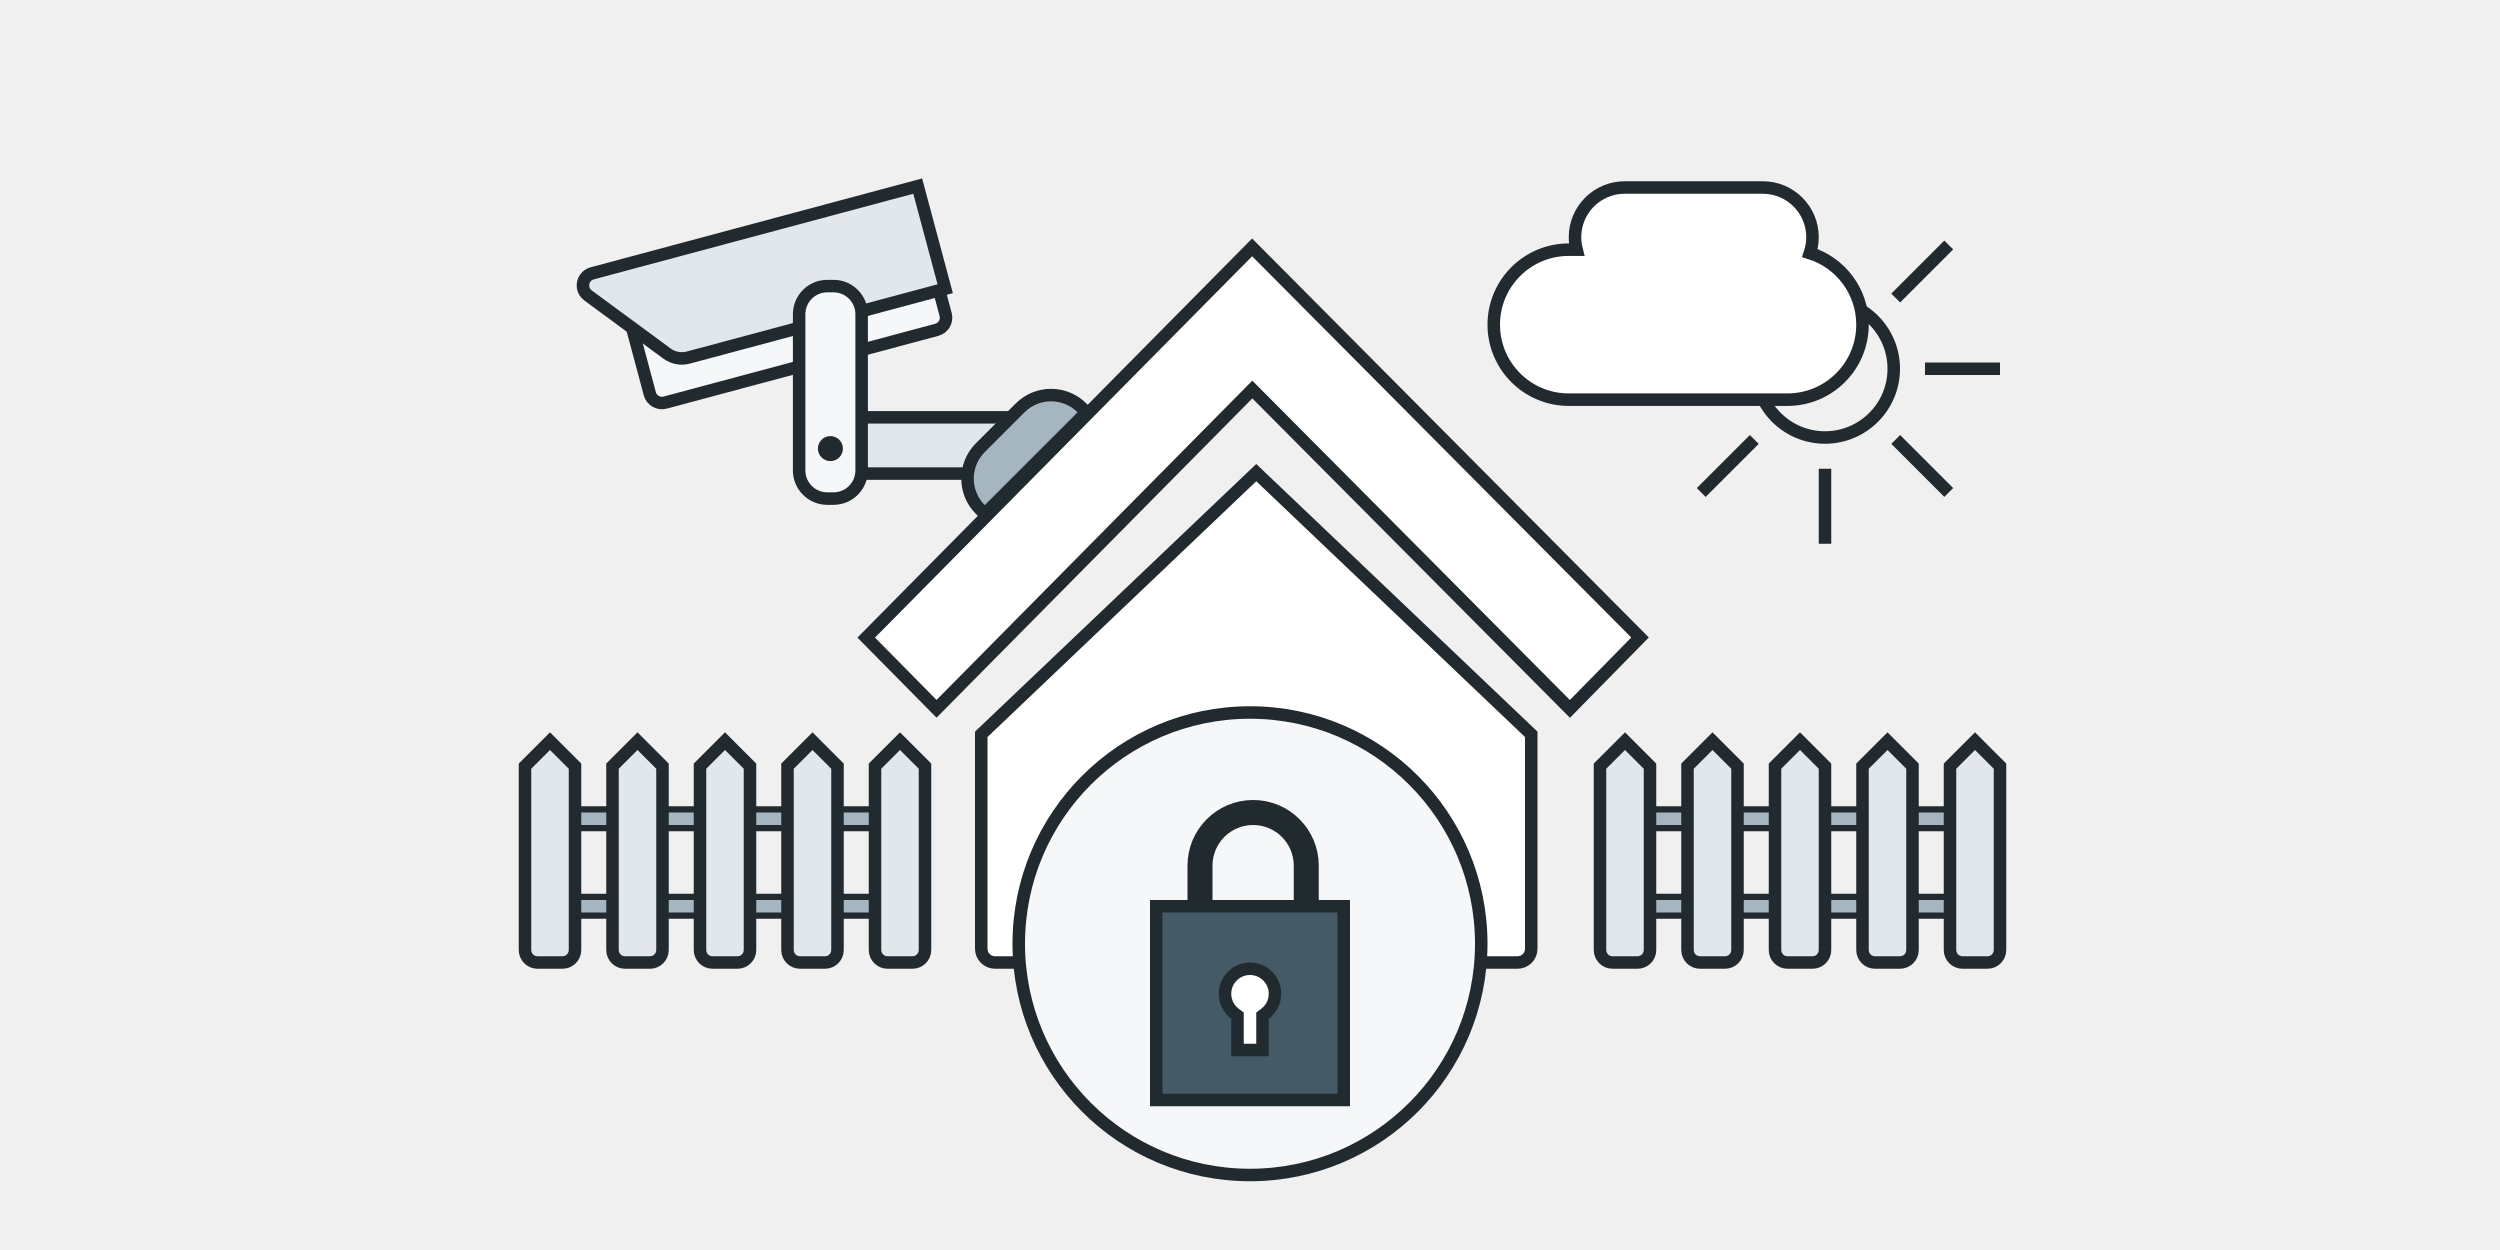
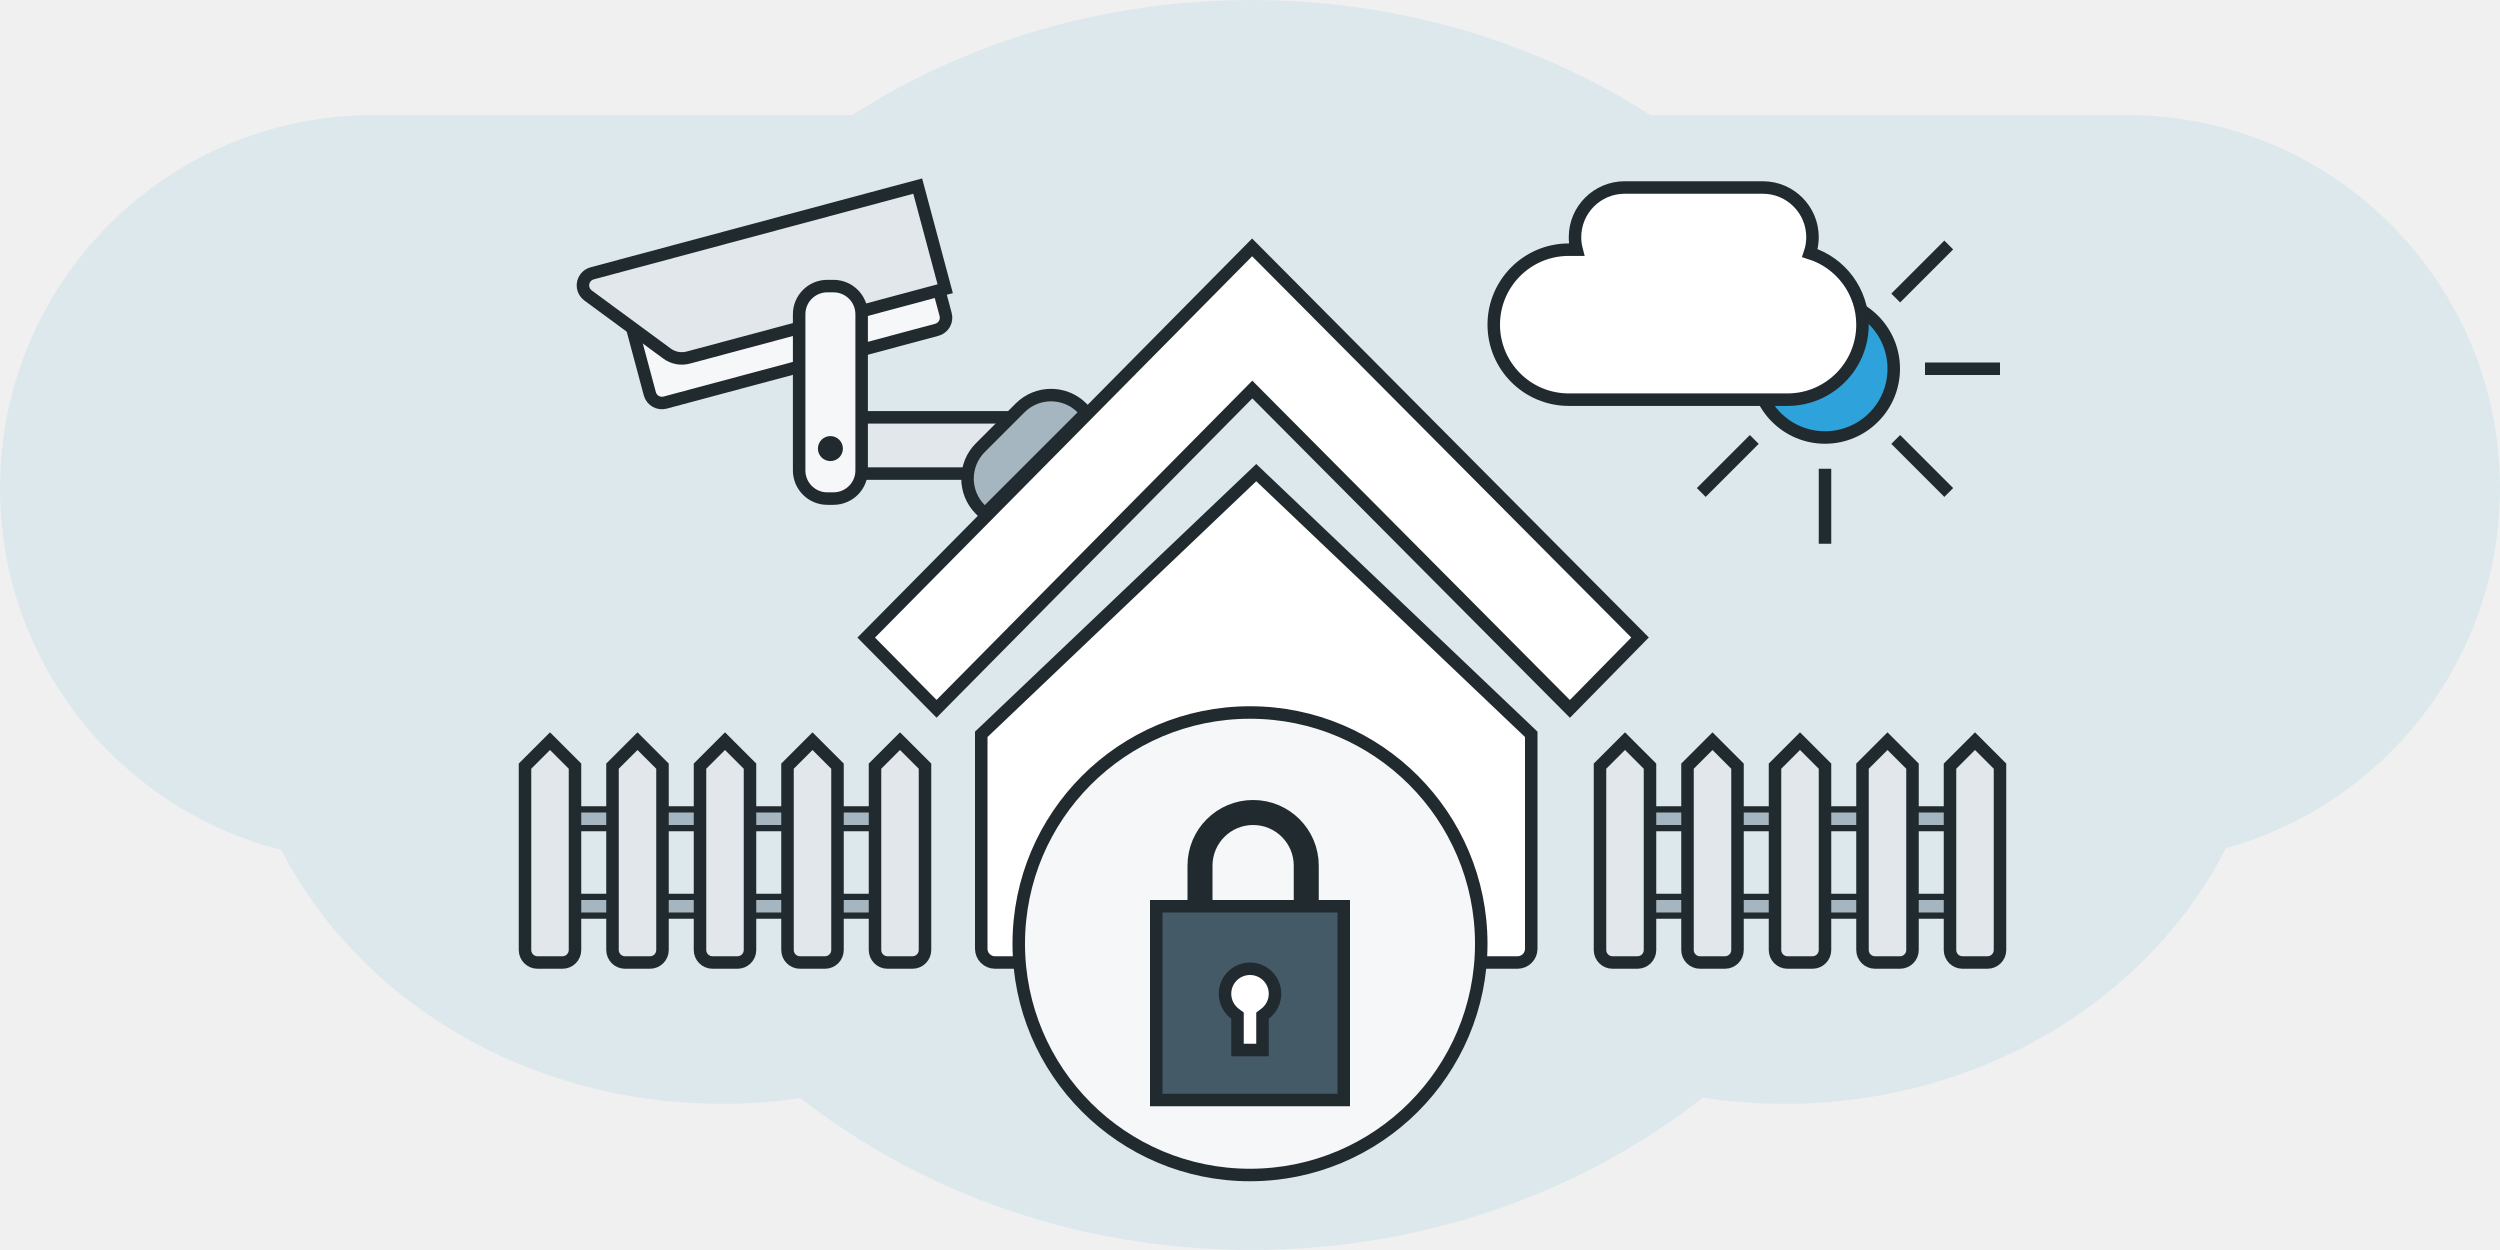
<svg xmlns="http://www.w3.org/2000/svg" width="400px" height="200px" viewBox="0 0 400 200" version="1.1">
  <g id="Cloud/Placeholders/NoAccess" stroke="none" stroke-width="1" fill="none" fill-rule="evenodd">
-     <path d="M200.211,0 C223.999,0 246.029,6.815 264.053,18.406 L340.299,18.408 C373.271,18.408 400,45.137 400,78.109 C400,105.592 381.43,128.738 356.153,135.683 C343.895,159.839 316.901,176.617 285.572,176.617 C281.1,176.617 276.717,176.275 272.452,175.619 C253.093,190.809 227.837,200 200.211,200 C172.63,200 147.411,190.839 128.061,175.692 C123.949,176.3 119.727,176.617 115.423,176.617 C84.225,176.617 57.327,159.979 44.996,135.986 C19.135,129.436 3.41650556e-15,106.007 0,78.109 C-4.03793284e-15,45.137 26.729,18.408 59.701,18.408 L136.369,18.406 C154.392,6.815 176.423,0 200.211,0 Z" id="Combined-Shape" fill="class='brand_element" opacity="0.1" />
+     <path d="M200.211,0 C223.999,0 246.029,6.815 264.053,18.406 L340.299,18.408 C373.271,18.408 400,45.137 400,78.109 C400,105.592 381.43,128.738 356.153,135.683 C343.895,159.839 316.901,176.617 285.572,176.617 C281.1,176.617 276.717,176.275 272.452,175.619 C253.093,190.809 227.837,200 200.211,200 C172.63,200 147.411,190.839 128.061,175.692 C123.949,176.3 119.727,176.617 115.423,176.617 C84.225,176.617 57.327,159.979 44.996,135.986 C19.135,129.436 3.41650556e-15,106.007 0,78.109 C-4.03793284e-15,45.137 26.729,18.408 59.701,18.408 L136.369,18.406 C154.392,6.815 176.423,0 200.211,0 Z" id="Combined-Shape" fill="#2EA2DB" opacity="0.1" />
    <circle id="Oval" stroke="#212A2F" stroke-width="2" fill="#EAF5FB" cx="180" cy="67.5" r="4" />
    <path d="M201,75.62 L245,117.494 L245,151.8 C245,153.015 244.015,154 242.8,154 L159.2,154 C157.985,154 157,153.015 157,151.8 L157,117.494 L201,75.62 Z M200.37,62.323 L149.847,113.409 L138.594,102.014 L200.339,39.58 L262.406,101.996 L251.184,113.423 L200.37,62.323 Z" id="Home" stroke="#212A2F" stroke-width="2" fill="#FFFFFF" />
    <g id="Group-3" transform="translate(240, 31)" stroke="#212A2F" stroke-width="2">
-       <circle id="Oval" fill="class='brand_element" cx="52" cy="28" r="11" />
+       <circle id="Oval" fill="#2EA2DB" cx="52" cy="28" r="11" />
      <line x1="52" y1="56" x2="52" y2="44" id="Path-4" />
      <line x1="68" y1="28" x2="80" y2="28" id="Path-4" />
      <line x1="63.314" y1="16.686" x2="71.799" y2="8.201" id="Path-4" />
      <line x1="32.201" y1="47.799" x2="40.686" y2="39.314" id="Path-4" />
      <line x1="63.314" y1="39.314" x2="71.799" y2="47.799" id="Path-4" />
      <path d="M49.584,9.492 C54.517,11.03 58,15.631 58,20.947 C58,27.575 52.627,32.947 46,32.947 L11,32.947 C4.373,32.947 -1,27.575 -1,20.947 C-1,14.32 4.373,8.947 11,8.947 L12.254,8.948 C12.086,8.301 12,7.63 12,6.947 C12,2.558 15.558,-1 19.947,-1 L42.053,-1 C46.442,-1 50,2.558 50,6.947 C50,7.824 49.858,8.681 49.584,9.492 Z" id="Combined-Shape" fill="#FFFFFF" />
    </g>
    <rect id="Rectangle-2" stroke="#212A2F" stroke-width="2" fill="#F5F7F9" transform="translate(125.8254, 49.8981) rotate(-15) translate(-125.8254, -49.8981) " x="101.325" y="40.898" width="49" height="18" rx="2" />
    <path d="M96.085,36.862 L150.004,36.862 L150.004,53.862 L107.446,53.862 C106.231,53.862 105.082,53.31 104.323,52.361 L94.523,40.111 C93.833,39.249 93.973,37.99 94.835,37.3 C95.19,37.017 95.631,36.862 96.085,36.862 Z" id="Rectangle" stroke="#212A2F" stroke-width="2" fill="#E1E7EA" transform="translate(121.5041, 45.36197) rotate(-15) translate(-121.5041, -45.36197) " />
    <rect id="Rectangle" stroke="#212A2F" stroke-width="2" fill="#E1E7EA" x="129.864" y="66.774" width="33" height="9" />
    <rect id="Rectangle" stroke="#212A2F" stroke-width="2" fill="#F5F7F9" x="127.864" y="45.774" width="10" height="34" rx="4.5" />
    <path d="M166.864,59.774 L166.864,82.774 L165.864,82.774 C161.998,82.774 158.864,79.64 158.864,75.774 L158.864,66.774 C158.864,62.908 161.998,59.774 165.864,59.774 L166.864,59.774 Z" id="Rectangle" stroke="#212A2F" stroke-width="2" fill="#A5B6C0" transform="translate(162.8637, 71.27402) rotate(-315) translate(-162.8637, -71.27402) " />
    <circle id="Oval" fill="#212A2F" cx="132.864" cy="71.774" r="2" />
    <path d="M147.5,143.5 L84.5,143.5 L84.5,146.5 L147.5,146.5 L147.5,143.5 Z M147.5,129.5 L84.5,129.5 L84.5,132.5 L147.5,132.5 L147.5,129.5 Z" id="Combined-Shape" stroke="#212A2F" fill="#A5B6C0" />
    <path d="M144,118.586 L148,122.586 L148,152 C148,153.105 147.105,154 146,154 L142,154 C140.895,154 140,153.105 140,152 L140,122.586 L144,118.586 Z M130,118.586 L134,122.586 L134,152 C134,153.105 133.105,154 132,154 L128,154 C126.895,154 126,153.105 126,152 L126,122.586 L130,118.586 Z M116,118.586 L120,122.586 L120,152 C120,153.105 119.105,154 118,154 L114,154 C112.895,154 112,153.105 112,152 L112,122.586 L116,118.586 Z M102,118.586 L106,122.586 L106,152 C106,153.105 105.105,154 104,154 L100,154 C98.895,154 98,153.105 98,152 L98,122.586 L102,118.586 Z M88,118.586 L92,122.586 L92,152 C92,153.105 91.105,154 90,154 L86,154 C84.895,154 84,153.105 84,152 L84,122.586 L88,118.586 Z" id="Combined-Shape" stroke="#212A2F" stroke-width="2" fill="#E1E7EA" />
    <path d="M319.5,143.5 L256.5,143.5 L256.5,146.5 L319.5,146.5 L319.5,143.5 Z M319.5,129.5 L256.5,129.5 L256.5,132.5 L319.5,132.5 L319.5,129.5 Z" id="Combined-Shape" stroke="#212A2F" fill="#A5B6C0" />
    <path d="M316,118.586 L320,122.586 L320,152 C320,153.105 319.105,154 318,154 L314,154 C312.895,154 312,153.105 312,152 L312,122.586 L316,118.586 Z M302,118.586 L306,122.586 L306,152 C306,153.105 305.105,154 304,154 L300,154 C298.895,154 298,153.105 298,152 L298,122.586 L302,118.586 Z M288,118.586 L292,122.586 L292,152 C292,153.105 291.105,154 290,154 L286,154 C284.895,154 284,153.105 284,152 L284,122.586 L288,118.586 Z M274,118.586 L278,122.586 L278,152 C278,153.105 277.105,154 276,154 L272,154 C270.895,154 270,153.105 270,152 L270,122.586 L274,118.586 Z M260,118.586 L264,122.586 L264,152 C264,153.105 263.105,154 262,154 L258,154 C256.895,154 256,153.105 256,152 L256,122.586 L260,118.586 Z" id="Combined-Shape" stroke="#212A2F" stroke-width="2" fill="#E1E7EA" />
    <circle id="Oval" stroke="#212A2F" stroke-width="2" fill="#F5F7F9" cx="200" cy="151" r="37" />
    <g id="Group-5" transform="translate(186, 128)" stroke="#212A2F">
      <g id="Group-4">
        <path d="M6,18 L23,18 L23,10.5 C23,5.806 19.194,2 14.5,2 C9.806,2 6,5.806 6,10.5 L6,18 Z" id="Rectangle" stroke-width="4" />
        <rect id="Rectangle" stroke-width="2" fill="#455A67" x="-1" y="17" width="30" height="31" />
      </g>
      <path d="M12,40 L16,40 L16.001,34.5 L16.4,34.2 C17.401,33.448 18,32.275 18,31 C18,28.791 16.209,27 14,27 C11.791,27 10,28.791 10,31 C10,32.275 10.6,33.449 11.6,34.201 L12,34.501 L12,40 Z" id="Combined-Shape" stroke-width="2" fill="#FFFFFF" />
    </g>
  </g>
</svg>
